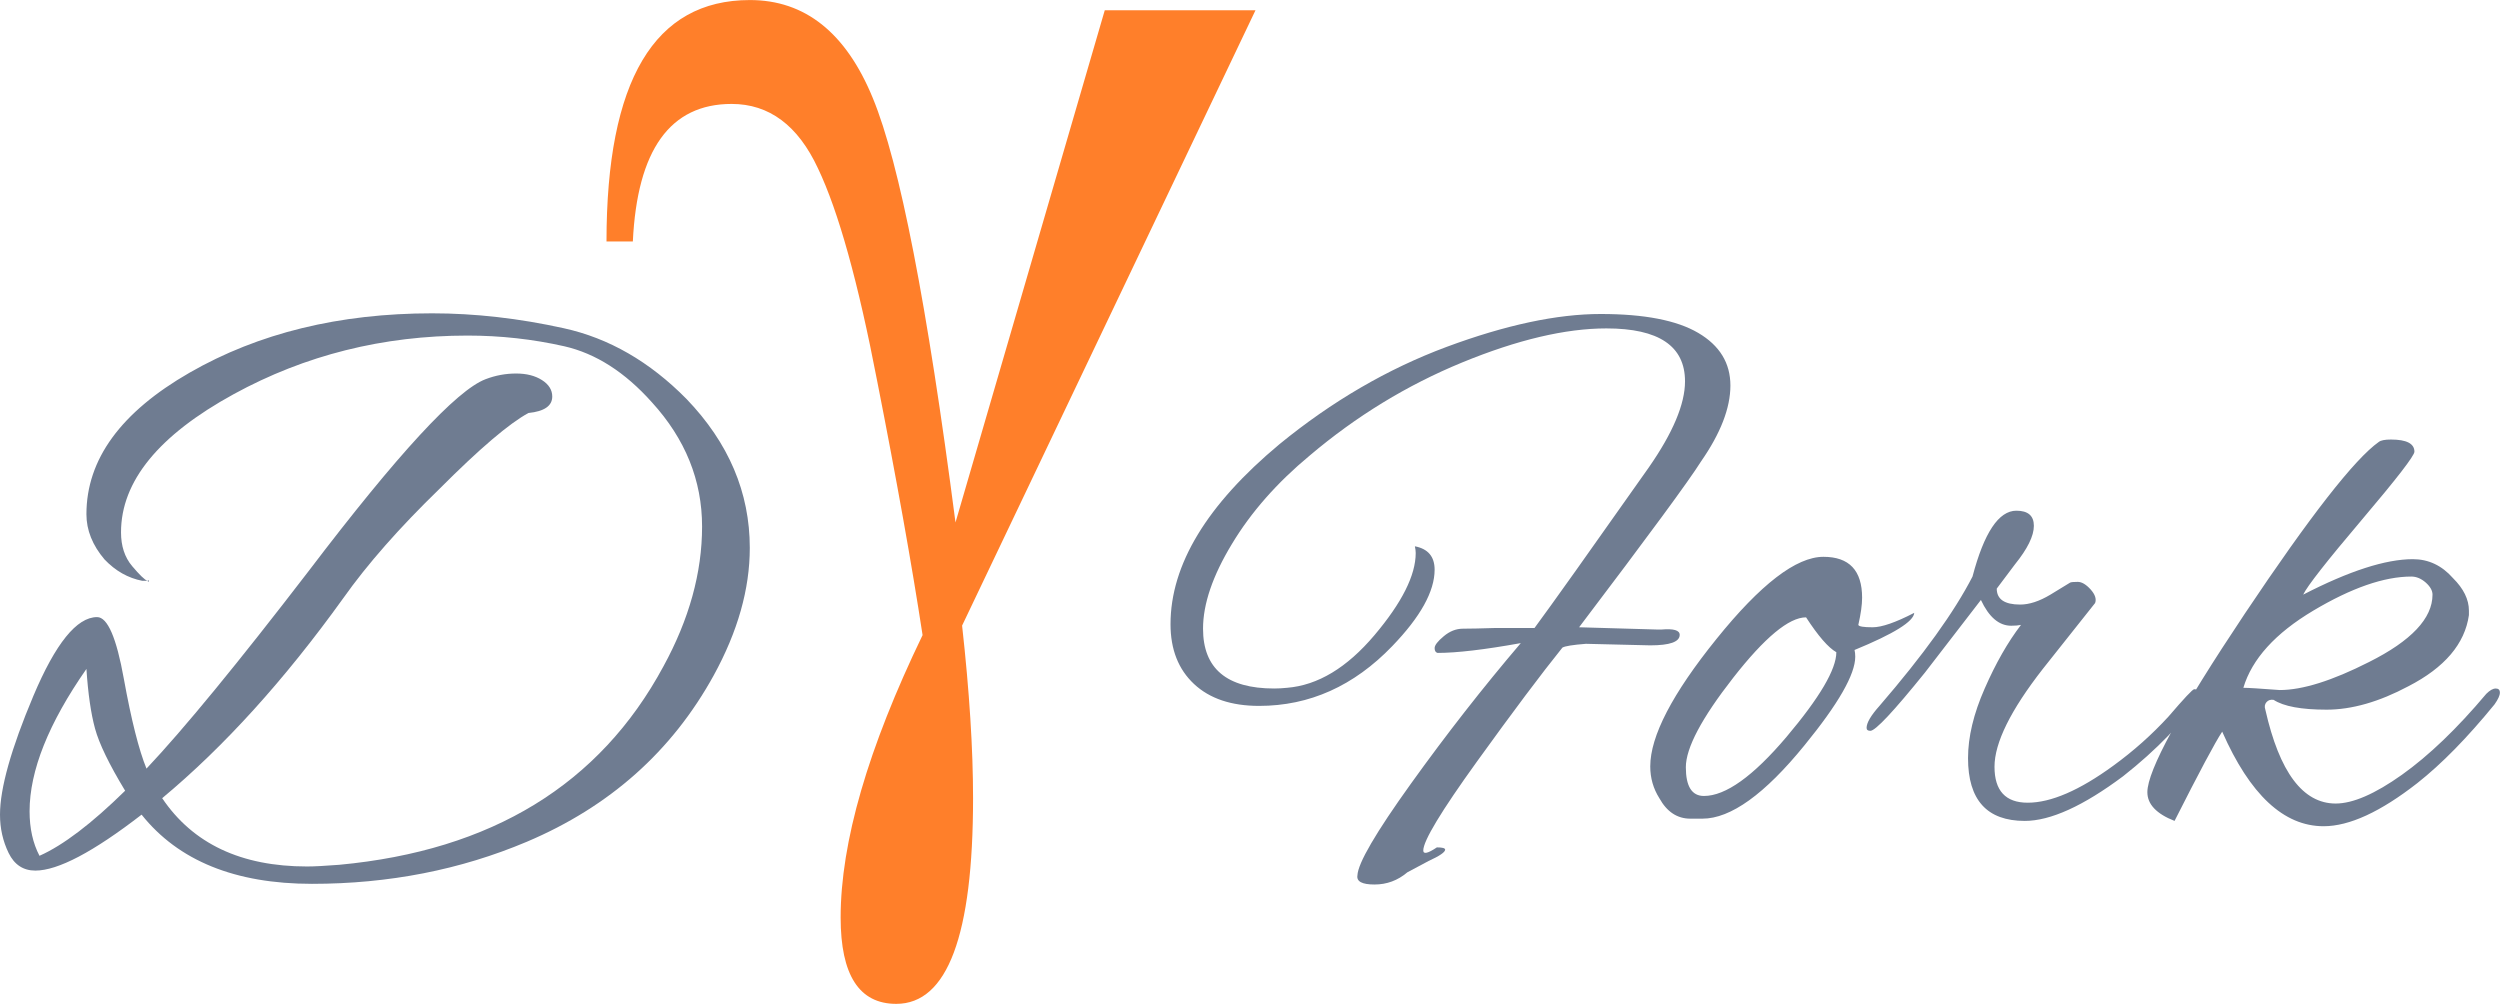
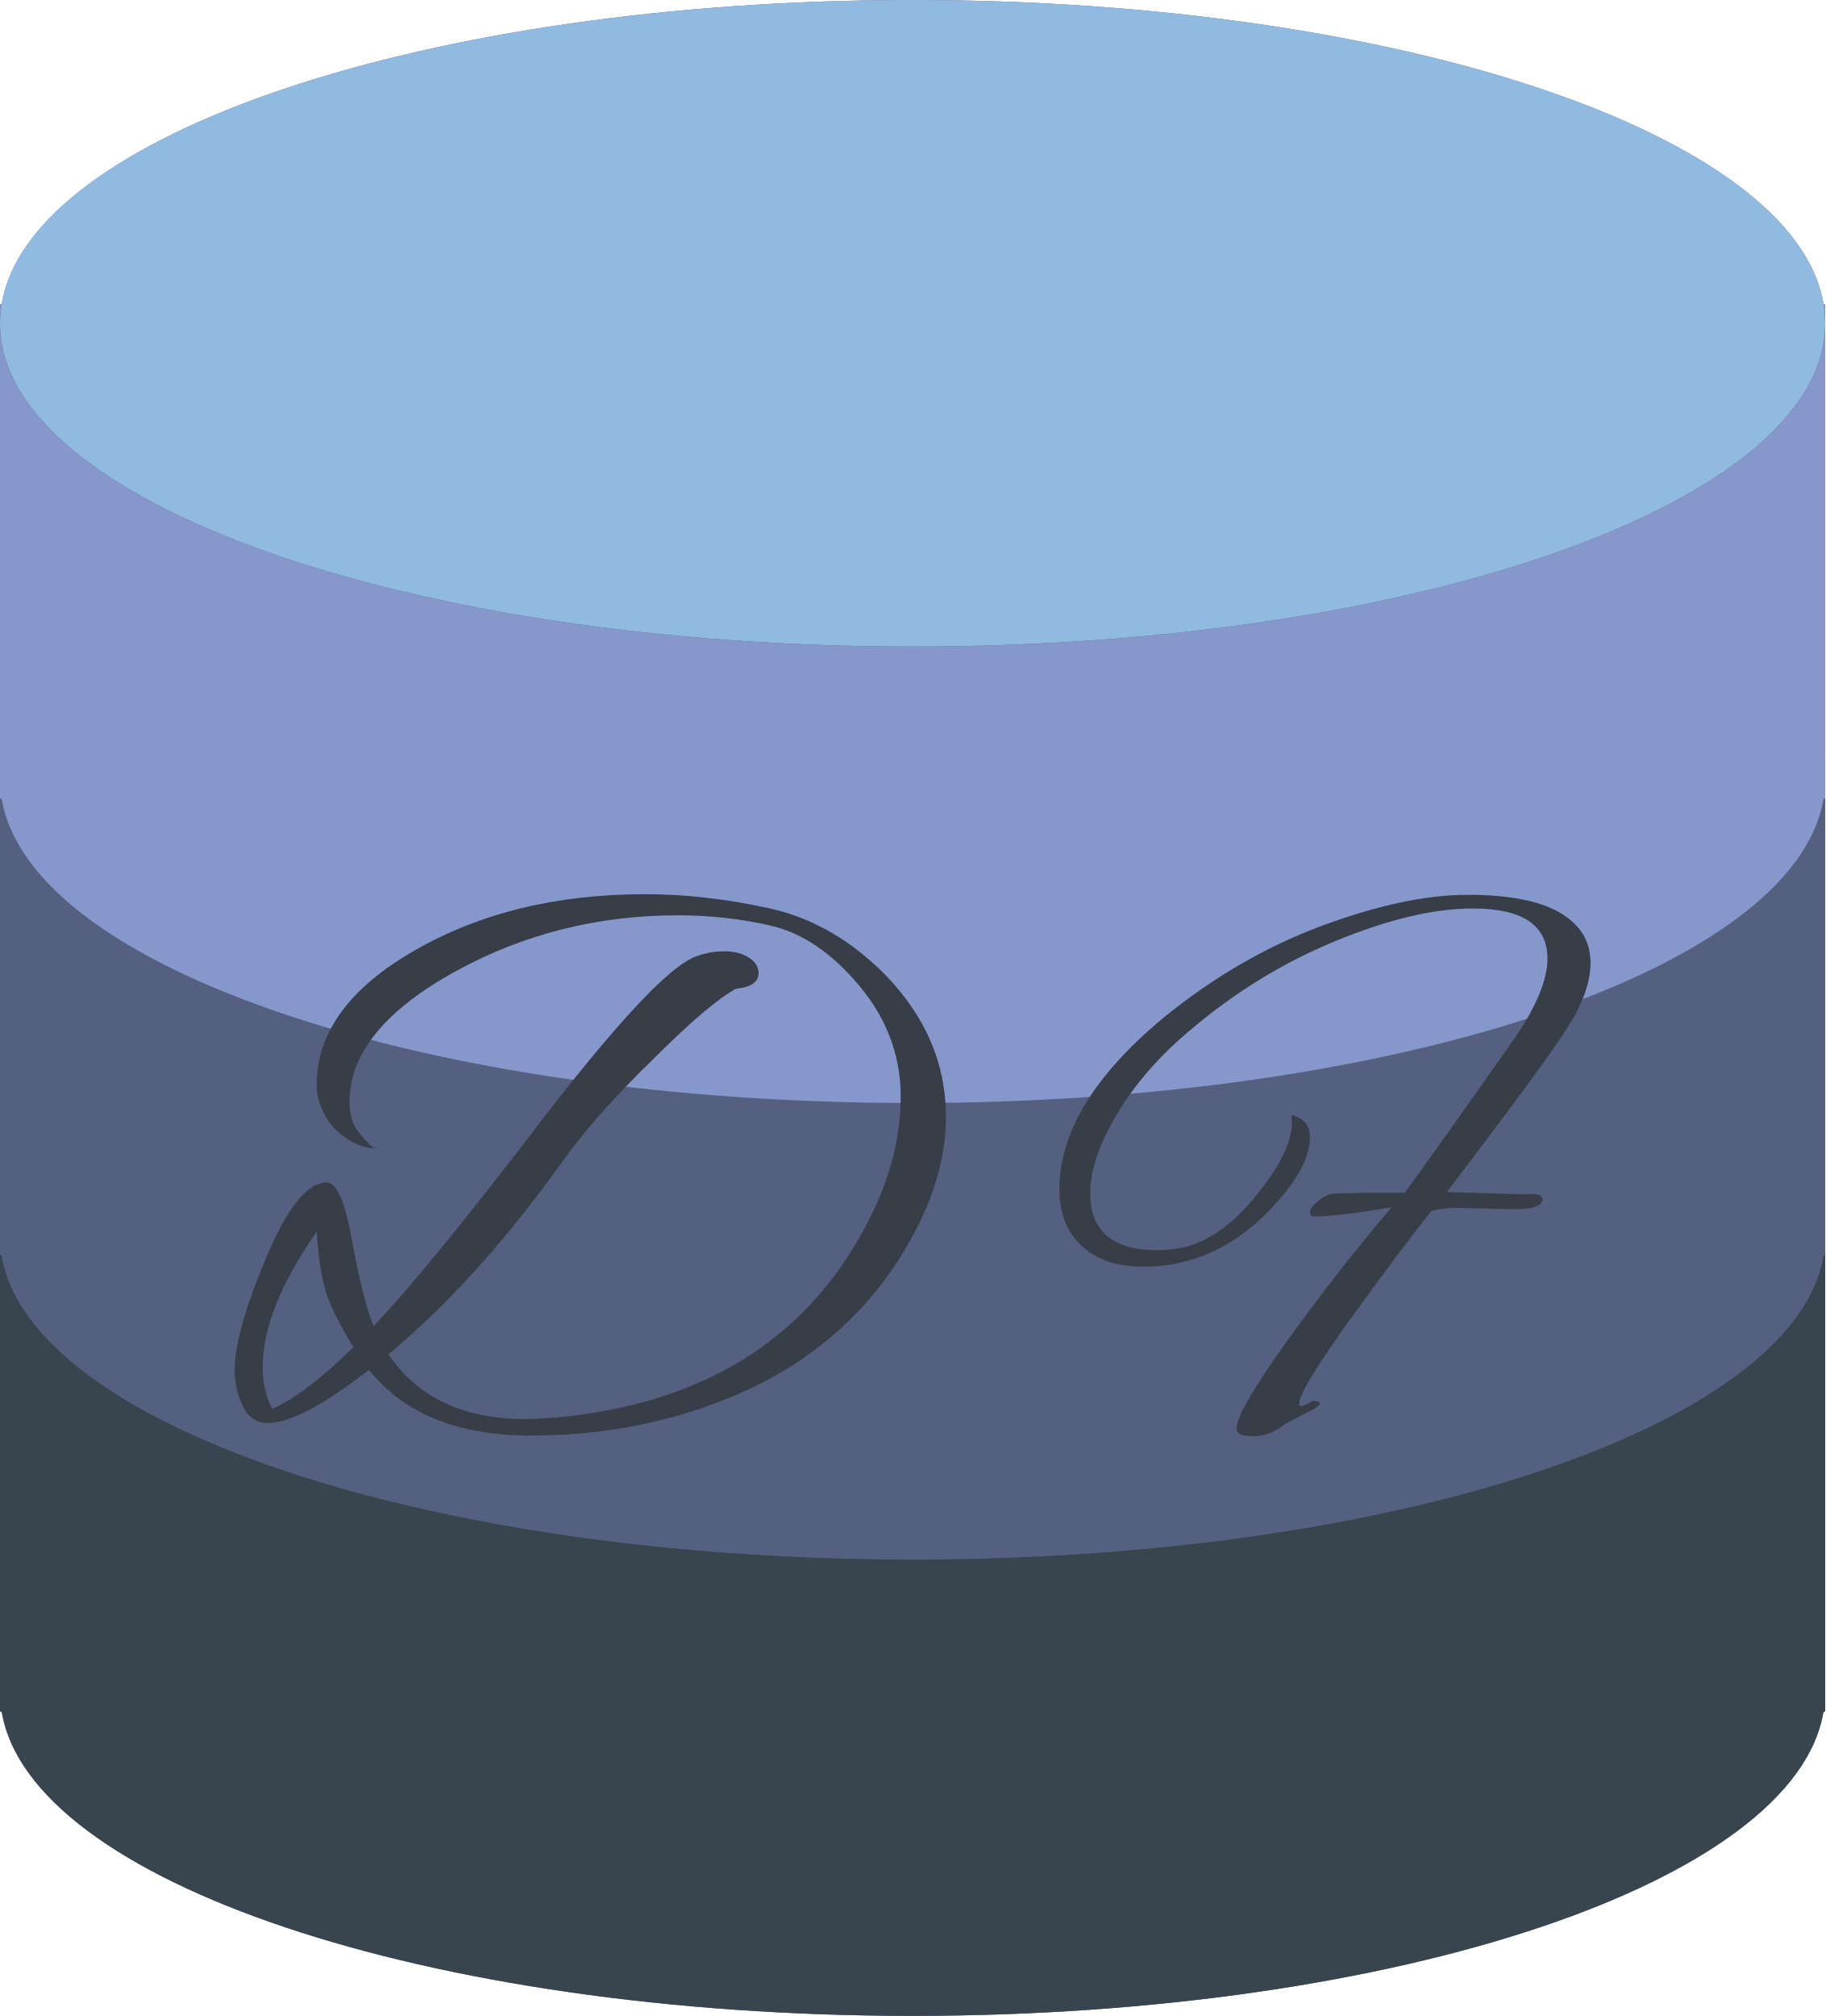
- <svg xmlns="http://www.w3.org/2000/svg" width="199.23" height="80" preserveAspectRatio="xMidYMid" version="1.1" viewBox="61.959 5.6 199.23 80">
-   <defs>
-     <filter id="editing-jagged" x="0" y="0" width="1" height="1">
-       <feTurbulence baseFrequency="0" result="turb" seed="1" />
-       <feDisplacementMap in="SourceGraphic" in2="turb" />
-     </filter>
-     <filter id="editing-jagged-6" x="0" y="0" width="1" height="1">
-       <feTurbulence baseFrequency="0" result="turb" seed="1" />
-       <feDisplacementMap in="SourceGraphic" in2="turb" />
-     </filter>
-   </defs>
-   <g transform="matrix(.41442 0 0 .41442 103.28 31.009)" fill="#6f7c91" filter="url(#editing-jagged)">
-     <g transform="matrix(1.1428 0 0 1.1428 14.242 8.7585)">
-       <path d="m86.186-59.586h25.362l-49.368 103.54q1.845 16.621 1.845 29.055 0 34.595-12.927 34.595-9.356 0-9.356-14.528 0-18.959 13.788-47.522-2.708-17.728-7.633-42.72-4.801-24.992-9.972-35.826-5.048-10.834-14.528-10.834-15.512 0-16.621 23.146h-4.432q0-40.627 24.13-40.627 13.912 0 20.683 16.497 6.771 16.374 13.912 71.409z" fill="#ff7f2a" stroke-width=".664" />
-       <path d="m166 44.235q12.353 0.378 13.05 0.378 0.696 0 0.835 0 3.044-0.259 3.044 0.895 0 1.77-4.953 1.77l-10.822-0.259q-3.322 0.259-3.959 0.637-5.331 6.624-14.382 19.176-9.031 12.532-9.031 14.959 0 1.014 2.288-0.517 1.393 0 1.393 0.378 0 0.637-2.785 1.91l-3.581 1.91q-2.407 2.049-5.53 2.049t-2.865-1.532q0.119-3.063 9.031-15.476 8.912-12.413 18.46-23.613-9.151 1.651-14.004 1.651-0.497-0.119-0.497-0.816 0-0.716 1.532-1.989 1.512-1.273 3.243-1.273 1.711 0 5.53-0.119h6.505q4.317-5.848 19.216-26.994 6.107-8.773 6.107-14.502 0-8.912-13.229-8.912-10.324 0-24.269 5.729-13.925 5.729-25.642 15.655-8.275 6.863-13.109 14.9-4.854 8.017-4.854 14.243 0 10.066 11.975 10.066 1.014 0 2.168-0.119 7.758-0.637 14.701-8.852 6.942-8.216 6.942-13.825 0-0.497-0.139-1.134 3.322 0.637 3.322 3.939 0 5.471-7.141 12.871-9.668 10.046-22.399 10.046-7.002 0-10.941-3.68-3.959-3.7-3.959-10.066 0-15.019 18.341-30.296 13.229-10.822 28.128-16.372 14.9-5.53 25.92-5.53 11.001 0 16.411 3.183t5.411 8.852-4.953 12.791q-2.944 4.715-20.509 27.889zm46.469 4.953q0 4.456-8.534 14.9-10.046 12.353-17.187 12.353h-2.029q-3.302 0-5.212-3.441-1.532-2.427-1.532-5.351 0-7.639 11.14-21.444 11.14-13.825 18.003-13.825 6.505 0 6.505 6.883 0 1.79-0.637 4.575 0.119 0.398 2.407 0.398 2.308 0 7.002-2.427-0.119 2.168-10.046 6.246 0.119 0.497 0.119 1.134zm-8.275-6.624q-4.317 0-12.274 10.185t-7.957 15.039q0 4.834 3.044 4.834 5.471 0 13.885-9.926 8.395-9.946 8.395-14.263-2.029-1.154-5.093-5.868zm36.801 34.255q-9.548 0-9.548-10.563 0-5.351 2.805-11.717 2.785-6.366 6.107-10.702-0.637 0.139-1.651 0.139-3.063 0-5.093-4.337l-9.429 12.234q-7.897 9.787-9.171 9.787-0.637 0-0.637-0.497 0-1.273 2.168-3.7 11.08-12.851 15.655-21.763 2.924-11.08 7.38-11.08 2.944 0 2.944 2.546 0 2.546-3.183 6.485l-3.063 4.078q0 2.686 3.939 2.686 2.308 0 5.093-1.671l3.322-2.029q0.259-0.119 1.273-0.119 1.014 0 2.168 1.273 1.134 1.273 0.756 2.288l-8.793 11.08q-8.136 10.424-8.136 16.471 0 6.047 5.59 6.047 5.868 0 14.402-6.226 5.093-3.7 9.29-8.275 3.939-4.595 4.317-4.595 0.895 0 0.895 0.955 0 0.955-1.134 2.228l-4.078 4.595q-3.441 3.561-7.639 6.863-10.066 7.519-16.551 7.519zm50.288 0.895q-10.066 0-17.068-15.914-1.77 2.666-8.017 15.019-4.575-1.79-4.575-4.834 0-5.471 16.411-30.058 16.431-24.567 22.538-28.884 0.517-0.398 2.029-0.398 3.959 0 3.959 2.049 0 1.014-8.852 11.458-8.852 10.444-9.867 12.592 11.577-5.968 18.46-5.968 3.939 0 6.744 3.183 2.686 2.666 2.686 5.471 0 0.378 0 0.756-1.034 7.261-10.185 11.975-7.4 3.939-13.766 3.939t-8.912-1.651q-0.756-0.119-1.194 0.378-0.458 0.517-0.199 1.273 3.561 15.795 11.836 15.795 4.337 0 11.14-4.834 6.823-4.854 14.203-13.626 0.895-0.895 1.591-0.895t0.696 0.696-0.895 1.969q-6.863 8.415-12.99 13.248-9.29 7.261-15.775 7.261zm18.321-38.97q0-1.014-1.134-2.029-1.154-1.014-2.427-1.014-6.863 0-16.491 5.729-9.608 5.729-11.776 12.99 1.154 0 6.127 0.378 5.729 0 15.019-4.715 10.682-5.351 10.682-11.339z" fill="#6f7c91" stroke-width="1.989" />
-       <g transform="matrix(2.1641 0 0 2.1641 -578.8 -131.08)" fill="#6f7c91" filter="url(#editing-jagged-6)">
-         <g transform="translate(220.42 97.18)" fill="#6f7c91">
-           <path d="m11.97-1.6q-5.63 4.35-8.26 4.35-1.41 0-2.08-1.37-0.67-1.38-0.67-2.98 0-3.07 2.59-9.22 2.59-6.14 4.96-6.14 1.22 0 2.08 4.8 0.87 4.8 1.76 6.98 4.35-4.61 12.61-15.36 10.37-13.64 13.76-14.92 1.15-0.44 2.37-0.44 1.21 0 2.01 0.51t0.8 1.28q0 1.09-1.85 1.28-2.24 1.21-6.91 5.89-4.68 4.54-7.49 8.51-6.85 9.53-14.08 15.55 3.58 5.31 11.26 5.31 0.83 0 2.5-0.13 17.79-1.66 25.21-15.42 3.01-5.5 3.01-10.88t-3.9-9.66q-3.14-3.52-6.82-4.36-3.68-0.83-7.52-0.83-9.85 0-18.17 4.55-8.77 4.8-8.77 10.75 0 1.6 0.86 2.62 0.87 1.03 1.19 1.15h-0.39q-1.66-0.32-2.94-1.66-1.41-1.66-1.41-3.52 0-6.4 8.03-11.01t18.85-4.61q4.99 0 10.24 1.16 5.25 1.15 9.54 5.5 4.92 5.12 4.92 11.58 0 4.8-2.81 9.92-4.87 8.84-14.53 12.93-7.74 3.27-16.7 3.27t-13.25-5.38zm-8.71-0.26q0 1.99 0.77 3.46 2.75-1.22 6.66-5.06-1.86-3.07-2.34-4.83t-0.67-4.64q-4.42 6.34-4.42 11.07zm9.16-17.92q0.06 0 0.12-0.06 0 0.13-0.03 0.13t-0.09-0.07z" fill="#6f7c91" />
+ <svg xmlns="http://www.w3.org/2000/svg" width="90.566" height="100" version="1.1" viewBox="0 0 6.453 7.125" xml:space="preserve">
+   <g transform="matrix(.13443 0 0 .13443 -.46848 -.00017789)">
+     <g transform="translate(1.9848)">
+       <path d="m49.455 8c-0.731-4.462-11.174-8-23.955-8s-23.224 3.538-23.955 8h-0.045v37h0.045c0.731 4.461 11.175 8 23.955 8s23.224-3.539 23.955-8h0.045v-37z" fill="#545e73" />
+       <g fill="#38454f">
+         <path d="m25.5 41c-13.255 0-24-3.806-24-8.5v12.5h0.045c0.731 4.461 11.175 8 23.955 8s23.224-3.539 23.955-8h0.045v-12.5c0 4.694-10.745 8.5-24 8.5z" />
+         <path d="m1.5 32v0.5c0-0.168 0.018-0.334 0.045-0.5z" />
+         <path d="m49.455 32c0.027 0.166 0.045 0.332 0.045 0.5v-0.5z" />
+       </g>
+       <g fill="#556080">
+         <path d="m25.5 29c-13.255 0-24-3.806-24-8.5v12.5h0.045c0.731 4.461 11.175 8 23.955 8s23.224-3.539 23.955-8h0.045v-12.5c0 4.694-10.745 8.5-24 8.5z" />
+         <path d="m1.5 20v0.5c0-0.168 0.018-0.334 0.045-0.5z" />
+         <path d="m49.455 20c0.027 0.166 0.045 0.332 0.045 0.5v-0.5z" />
+       </g>
+       <ellipse cx="25.5" cy="8.5" rx="24" ry="8.5" fill="#91bae1" />
+       <g fill="#8697cb">
+         <path d="m25.5 17c-13.255 0-24-3.806-24-8.5v12.5h0.045c0.731 4.461 11.175 8 23.955 8s23.224-3.539 23.955-8h0.045v-12.5c0 4.694-10.745 8.5-24 8.5z" />
+         <path d="m1.5 8v0.5c0-0.168 0.018-0.334 0.045-0.5z" />
+         <path d="m49.455 8c0.027 0.166 0.045 0.332 0.045 0.5v-0.5z" />
+       </g>
+     </g>
+     <g transform="matrix(4.3938,0,0,4.3938,-68.608,-95.141)" fill="#373e48">
+       <path transform="matrix(.033744 0 0 .033744 19.467 27.294)" d="m166 44.235c8.235 0.252 12.585 0.378 13.05 0.378h0.835c2.029-0.172 3.044 0.126 3.044 0.895 0 1.18-1.651 1.77-4.953 1.77l-10.822-0.259c-2.215 0.172-3.534 0.385-3.959 0.637-3.554 4.416-8.348 10.808-14.382 19.176-6.021 8.355-9.031 13.341-9.031 14.959 0 0.676 0.763 0.504 2.288-0.517 0.928 0 1.393 0.126 1.393 0.378 0 0.424-0.928 1.061-2.785 1.91l-3.581 1.91c-1.605 1.366-3.448 2.049-5.53 2.049s-3.037-0.511-2.865-1.532c0.08-2.042 3.09-7.201 9.031-15.476 5.941-8.275 12.095-16.146 18.46-23.613-6.1 1.101-10.768 1.651-14.004 1.651-0.332-0.08-0.497-0.351-0.497-0.816 0-0.477 0.511-1.141 1.532-1.989 1.008-0.849 2.089-1.273 3.243-1.273 1.141 0 2.984-0.04 5.53-0.119h6.505c2.878-3.899 9.283-12.897 19.216-26.994 4.071-5.848 6.107-10.682 6.107-14.502 0-5.941-4.41-8.912-13.229-8.912-6.883 0-14.972 1.91-24.269 5.729-9.283 3.819-17.831 9.038-25.642 15.655-5.517 4.575-9.886 9.542-13.109 14.9-3.236 5.345-4.854 10.092-4.854 14.243 0 6.711 3.992 10.066 11.975 10.066 0.676 0 1.399-0.04 2.168-0.119 5.172-0.424 10.072-3.375 14.701-8.852 4.628-5.477 6.942-10.085 6.942-13.825 0-0.332-0.046-0.71-0.139-1.134 2.215 0.424 3.322 1.737 3.322 3.939 0 3.647-2.381 7.937-7.141 12.871-6.445 6.697-13.912 10.046-22.399 10.046-4.668 0-8.315-1.227-10.941-3.68-2.639-2.467-3.959-5.822-3.959-10.066 0-10.013 6.114-20.111 18.341-30.296 8.819-7.215 18.195-12.672 28.128-16.372 9.933-3.687 18.573-5.53 25.92-5.53 7.334 0 12.804 1.061 16.411 3.183s5.41 5.073 5.411 8.852-1.651 8.043-4.953 12.791c-1.963 3.143-8.799 12.439-20.509 27.889z" filter="url(#editing-jagged-9)" stroke-width="1.989" />
+       <g transform="matrix(.073025 0 0 .073025 1.6461 22.871)" filter="url(#editing-jagged-6-2)">
+         <g transform="translate(220.42,97.18)" fill="#373e48">
+           <path d="m11.97-1.6q-5.63 4.35-8.26 4.35-1.41 0-2.08-1.37-0.67-1.38-0.67-2.98 0-3.07 2.59-9.22 2.59-6.14 4.96-6.14 1.22 0 2.08 4.8 0.87 4.8 1.76 6.98 4.35-4.61 12.61-15.36 10.37-13.64 13.76-14.92 1.15-0.44 2.37-0.44 1.21 0 2.01 0.51t0.8 1.28q0 1.09-1.85 1.28-2.24 1.21-6.91 5.89-4.68 4.54-7.49 8.51-6.85 9.53-14.08 15.55 3.58 5.31 11.26 5.31 0.83 0 2.5-0.13 17.79-1.66 25.21-15.42 3.01-5.5 3.01-10.88t-3.9-9.66q-3.14-3.52-6.82-4.36-3.68-0.83-7.52-0.83-9.85 0-18.17 4.55-8.77 4.8-8.77 10.75 0 1.6 0.86 2.62 0.87 1.03 1.19 1.15h-0.39q-1.66-0.32-2.94-1.66-1.41-1.66-1.41-3.52 0-6.4 8.03-11.01t18.85-4.61q4.99 0 10.24 1.16 5.25 1.15 9.54 5.5 4.92 5.12 4.92 11.58 0 4.8-2.81 9.92-4.87 8.84-14.53 12.93-7.74 3.27-16.7 3.27t-13.25-5.38zm-8.71-0.26q0 1.99 0.77 3.46 2.75-1.22 6.66-5.06-1.86-3.07-2.34-4.83t-0.67-4.64q-4.42 6.34-4.42 11.07zm9.16-17.92q0.06 0 0.12-0.06 0 0.13-0.03 0.13t-0.09-0.07z" fill="#373e48" />
        </g>
      </g>
    </g>
  </g>
</svg>
